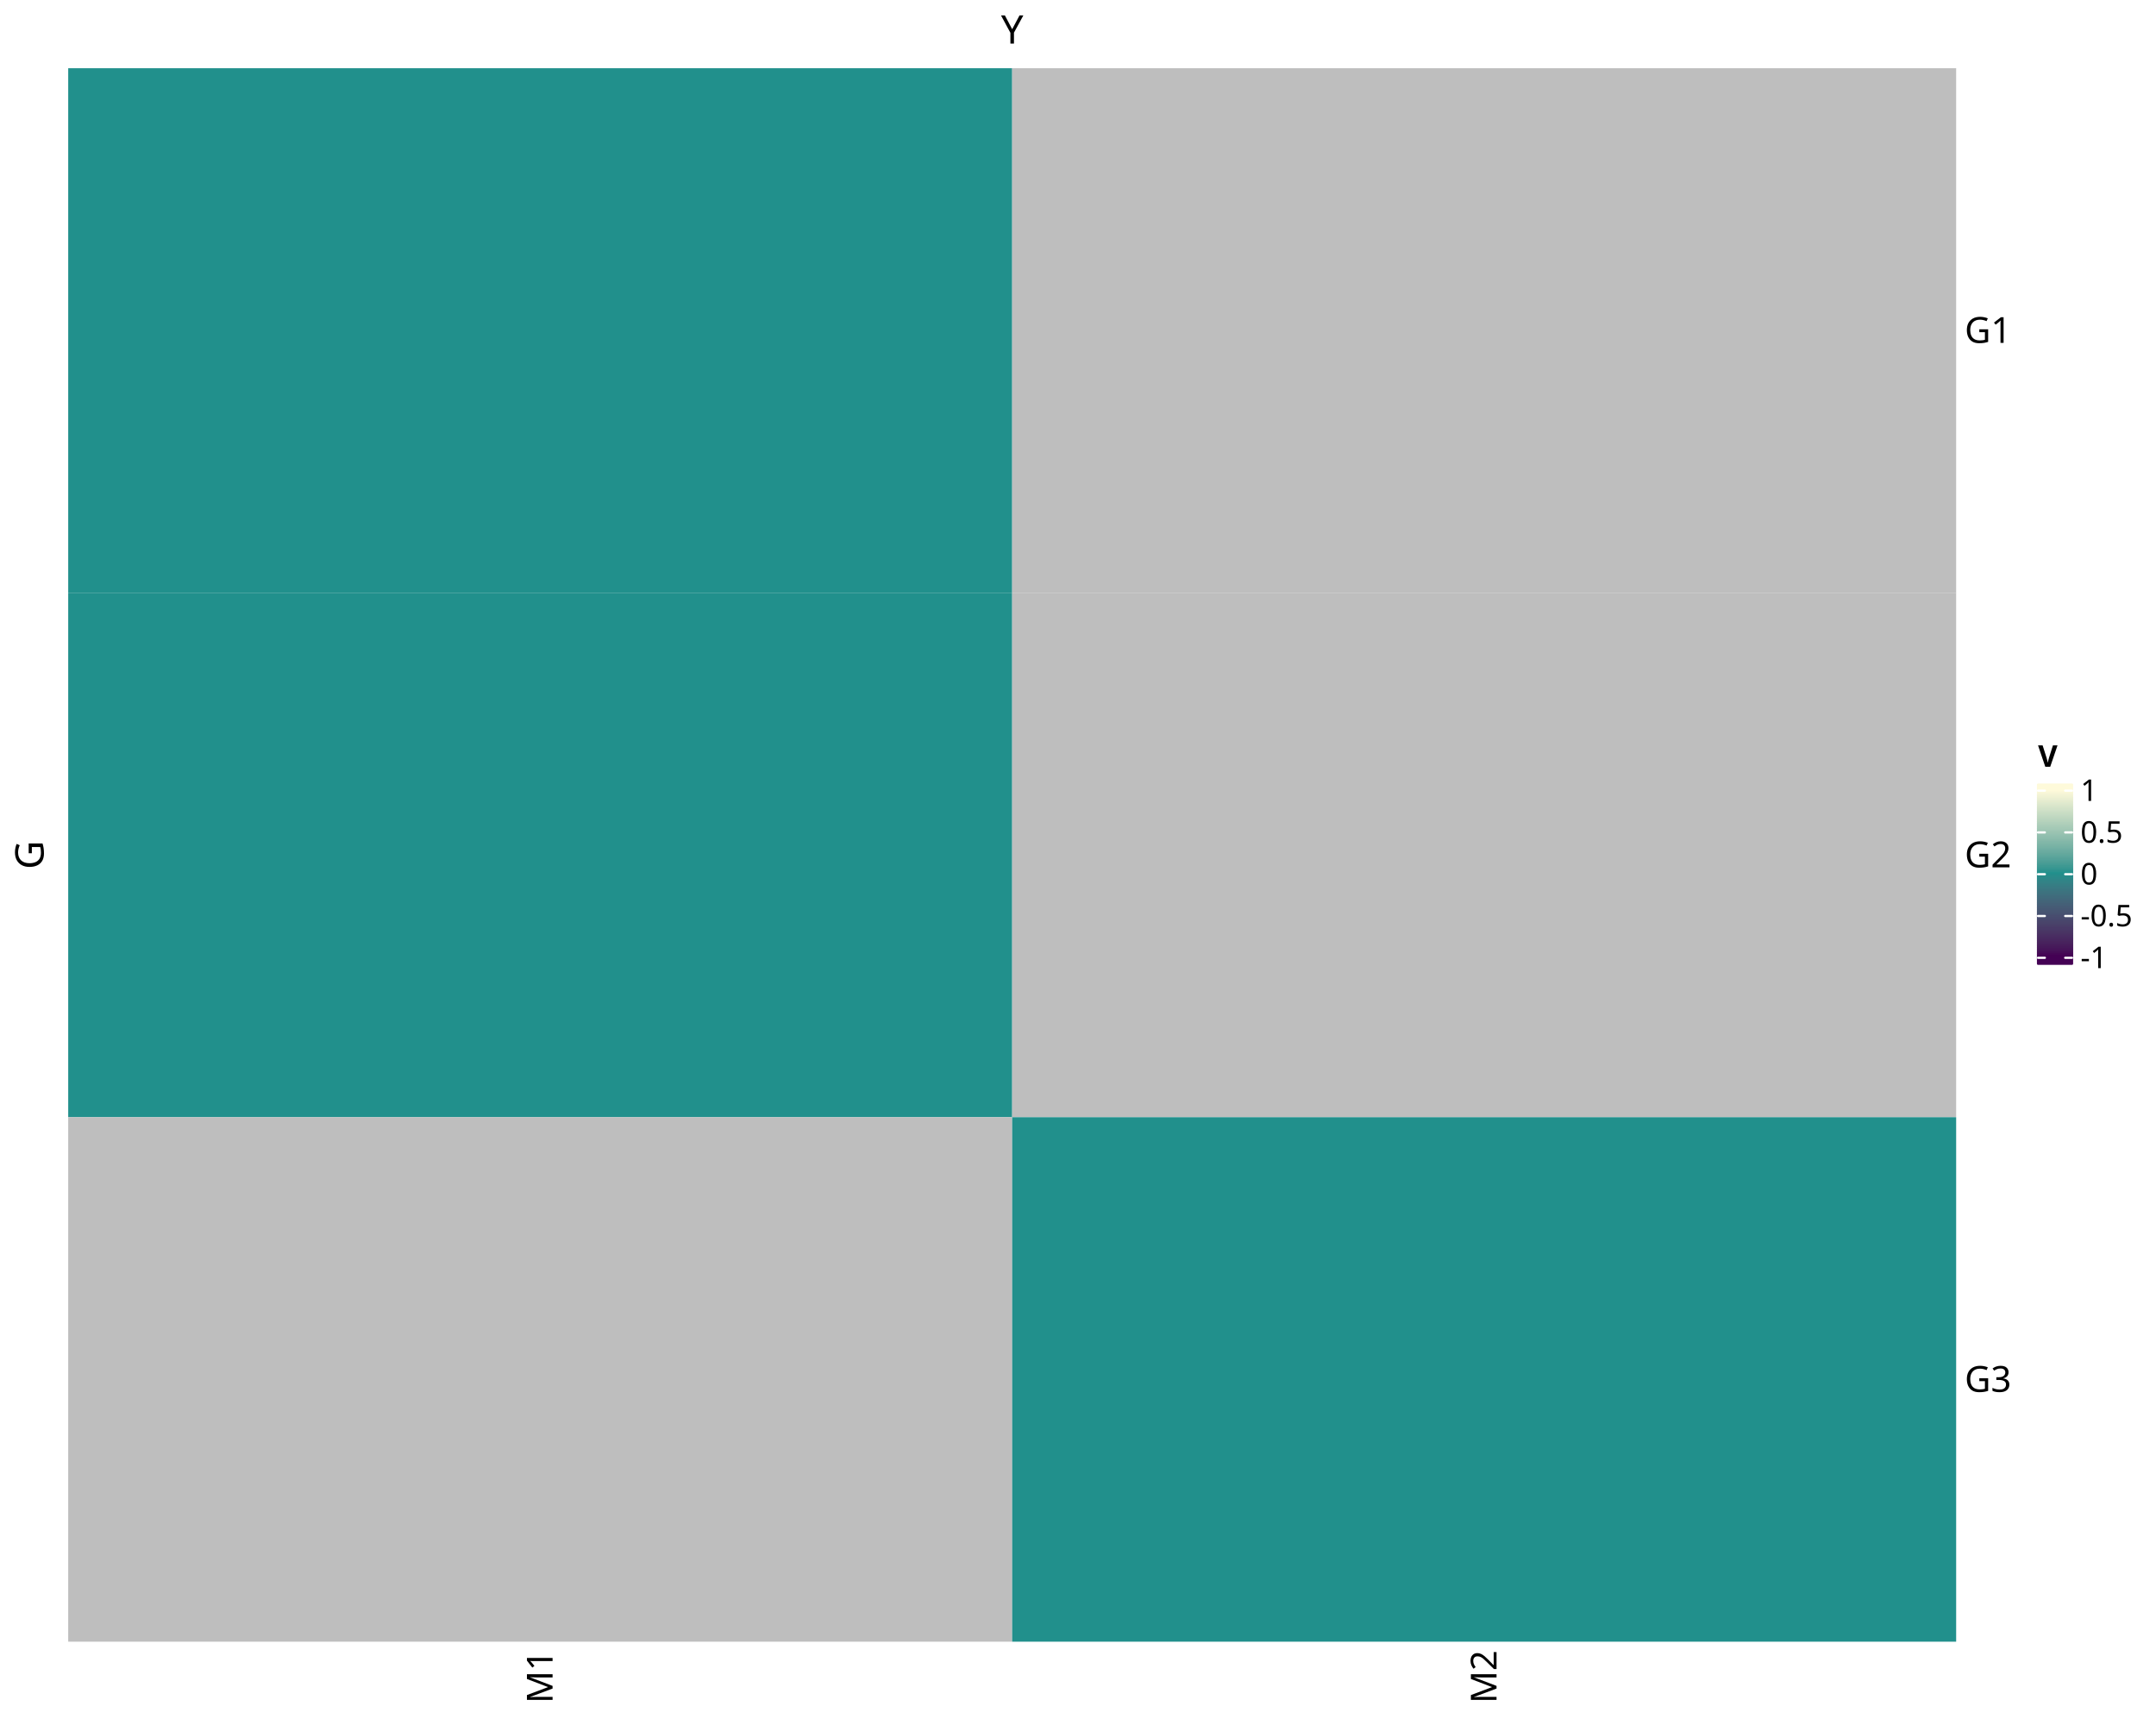
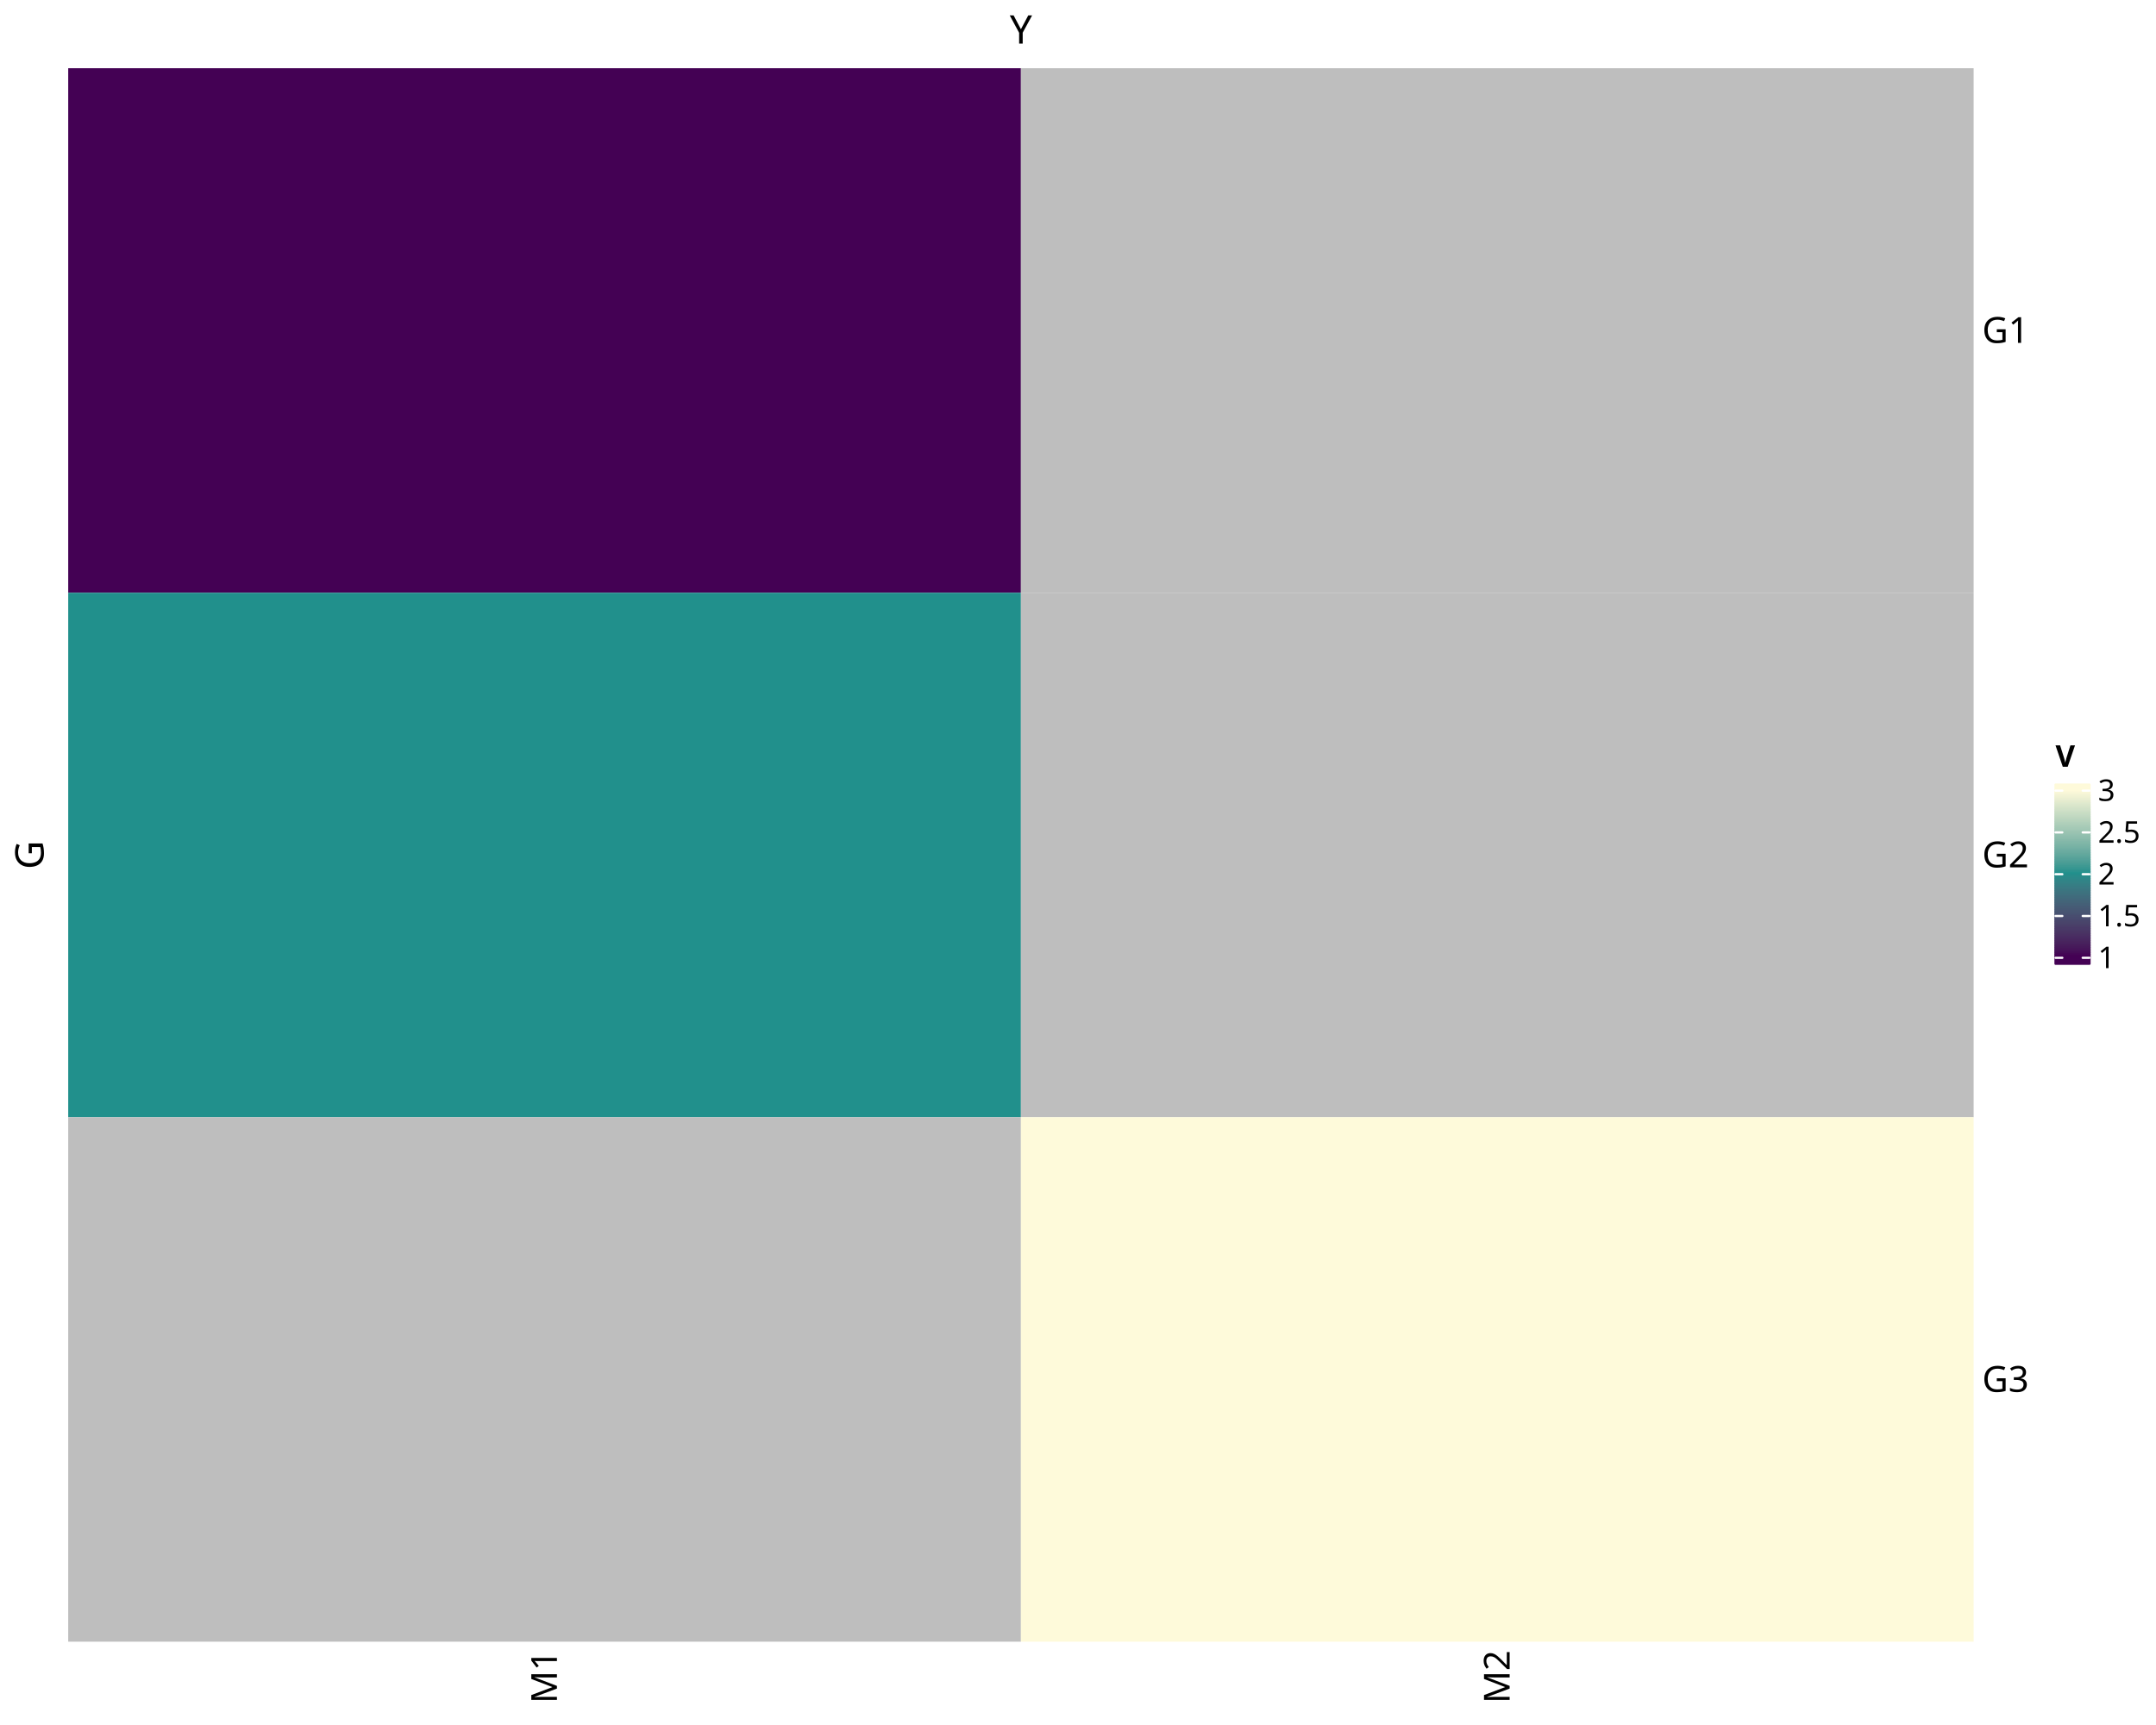
<svg xmlns="http://www.w3.org/2000/svg" class="svglite" data-engine-version="2.0" width="720.00pt" height="576.00pt" viewBox="0 0 720.00 576.00">
  <defs>
    <style type="text/css">
    .svglite line, .svglite polyline, .svglite polygon, .svglite path, .svglite rect, .svglite circle {
      fill: none;
      stroke: #000000;
      stroke-linecap: round;
      stroke-linejoin: round;
      stroke-miterlimit: 10.00;
    }
  </style>
  </defs>
  <rect width="100%" height="100%" style="stroke: none; fill: #FFFFFF;" />
  <defs>
    <clipPath id="cpMC4wMHw3MjAuMDB8MC4wMHw1NzYuMDA=">
      <rect x="0.00" y="0.00" width="720.00" height="576.00" />
    </clipPath>
  </defs>
  <g clip-path="url(#cpMC4wMHw3MjAuMDB8MC4wMHw1NzYuMDA=)">
    <rect x="0.00" y="0.00" width="720.00" height="576.00" style="stroke-width: 0.75; stroke: #FFFFFF; fill: #FFFFFF;" />
-     <rect x="22.78" y="22.78" width="315.24" height="175.13" style="stroke-width: 0.75; stroke: none; fill: #21908C;" />
-     <rect x="22.78" y="197.92" width="315.24" height="175.13" style="stroke-width: 0.75; stroke: none; fill: #21908C;" />
-     <rect x="22.78" y="373.05" width="315.24" height="175.13" style="stroke-width: 0.75; stroke: none; fill: #BEBEBE;" />
-     <rect x="338.02" y="22.78" width="315.24" height="175.13" style="stroke-width: 0.75; stroke: none; fill: #BEBEBE;" />
-     <rect x="338.02" y="197.92" width="315.24" height="175.13" style="stroke-width: 0.75; stroke: none; fill: #BEBEBE;" />
-     <rect x="338.02" y="373.05" width="315.24" height="175.13" style="stroke-width: 0.75; stroke: none; fill: #21908C;" />
-     <text x="338.02" y="14.56" text-anchor="middle" style="font-size: 13.20px; font-family: sans;" textLength="8.81px" lengthAdjust="spacingAndGlyphs">Y</text>
+     <rect x="22.78" y="22.78" width="318.16" height="175.13" style="stroke-width: 0.75; stroke: none; fill: #440154;" />
+     <rect x="22.78" y="197.92" width="318.16" height="175.13" style="stroke-width: 0.75; stroke: none; fill: #21908C;" />
+     <rect x="22.78" y="373.05" width="318.16" height="175.13" style="stroke-width: 0.75; stroke: none; fill: #BEBEBE;" />
+     <rect x="340.94" y="22.78" width="318.16" height="175.13" style="stroke-width: 0.75; stroke: none; fill: #BEBEBE;" />
+     <rect x="340.94" y="197.92" width="318.16" height="175.13" style="stroke-width: 0.75; stroke: none; fill: #BEBEBE;" />
+     <rect x="340.94" y="373.05" width="318.16" height="175.13" style="stroke-width: 0.75; stroke: none; fill: #FEFADA;" />
+     <text x="340.94" y="14.56" text-anchor="middle" style="font-size: 13.20px; font-family: sans;" textLength="8.81px" lengthAdjust="spacingAndGlyphs">Y</text>
    <text transform="translate(14.56,285.48) rotate(-90)" text-anchor="middle" style="font-size: 13.20px; font-family: sans;" textLength="10.27px" lengthAdjust="spacingAndGlyphs">G</text>
-     <text x="656.10" y="114.48" style="font-size: 12.00px; font-family: sans;" textLength="16.01px" lengthAdjust="spacingAndGlyphs">G1</text>
-     <text x="656.10" y="289.61" style="font-size: 12.00px; font-family: sans;" textLength="16.01px" lengthAdjust="spacingAndGlyphs">G2</text>
-     <text x="656.10" y="464.75" style="font-size: 12.00px; font-family: sans;" textLength="16.01px" lengthAdjust="spacingAndGlyphs">G3</text>
-     <text transform="translate(184.53,551.02) rotate(-90)" text-anchor="end" style="font-size: 12.00px; font-family: sans;" textLength="16.68px" lengthAdjust="spacingAndGlyphs">M1</text>
-     <text transform="translate(499.77,551.02) rotate(-90)" text-anchor="end" style="font-size: 12.00px; font-family: sans;" textLength="16.68px" lengthAdjust="spacingAndGlyphs">M2</text>
-     <text x="680.61" y="256.04" style="font-size: 10.00px; font-weight: bold; font-family: sans;" textLength="6.67px" lengthAdjust="spacingAndGlyphs">V</text>
-     <text x="694.78" y="323.26" style="font-size: 10.00px; font-family: sans;" textLength="8.89px" lengthAdjust="spacingAndGlyphs">-1</text>
-     <text x="694.78" y="309.31" style="font-size: 10.00px; font-family: sans;" textLength="17.23px" lengthAdjust="spacingAndGlyphs">-0.5</text>
-     <text x="694.78" y="295.35" style="font-size: 10.00px; font-family: sans;" textLength="5.56px" lengthAdjust="spacingAndGlyphs">0</text>
-     <text x="694.78" y="281.39" style="font-size: 10.00px; font-family: sans;" textLength="13.90px" lengthAdjust="spacingAndGlyphs">0.5</text>
-     <text x="694.78" y="267.44" style="font-size: 10.00px; font-family: sans;" textLength="5.56px" lengthAdjust="spacingAndGlyphs">1</text>
-     <rect x="680.61" y="262.00" width="11.34" height="1.99" style="stroke-width: 0.75; stroke: #FEFADA; fill: #FEFADA;" />
-     <rect x="680.61" y="264.00" width="11.34" height="0.58" style="stroke-width: 0.75; stroke: #FEFADA; fill: #FEFADA;" />
-     <rect x="680.61" y="264.57" width="11.34" height="0.58" style="stroke-width: 0.75; stroke: #FAF8D8; fill: #FAF8D8;" />
-     <rect x="680.61" y="265.15" width="11.34" height="0.58" style="stroke-width: 0.75; stroke: #F6F5D7; fill: #F6F5D7;" />
-     <rect x="680.61" y="265.72" width="11.34" height="0.58" style="stroke-width: 0.75; stroke: #F2F3D5; fill: #F2F3D5;" />
-     <rect x="680.61" y="266.30" width="11.34" height="0.58" style="stroke-width: 0.75; stroke: #EEF1D3; fill: #EEF1D3;" />
-     <rect x="680.61" y="266.87" width="11.34" height="0.58" style="stroke-width: 0.75; stroke: #EAEFD2; fill: #EAEFD2;" />
-     <rect x="680.61" y="267.45" width="11.34" height="0.58" style="stroke-width: 0.75; stroke: #E6ECD0; fill: #E6ECD0;" />
-     <rect x="680.61" y="268.02" width="11.34" height="0.58" style="stroke-width: 0.75; stroke: #E1EACE; fill: #E1EACE;" />
-     <rect x="680.61" y="268.60" width="11.34" height="0.58" style="stroke-width: 0.75; stroke: #DDE8CD; fill: #DDE8CD;" />
-     <rect x="680.61" y="269.17" width="11.34" height="0.58" style="stroke-width: 0.75; stroke: #D9E6CB; fill: #D9E6CB;" />
-     <rect x="680.61" y="269.75" width="11.34" height="0.58" style="stroke-width: 0.75; stroke: #D5E3C9; fill: #D5E3C9;" />
-     <rect x="680.61" y="270.33" width="11.34" height="0.58" style="stroke-width: 0.75; stroke: #D1E1C8; fill: #D1E1C8;" />
-     <rect x="680.61" y="270.90" width="11.34" height="0.58" style="stroke-width: 0.75; stroke: #CDDFC6; fill: #CDDFC6;" />
-     <rect x="680.61" y="271.48" width="11.34" height="0.58" style="stroke-width: 0.75; stroke: #C9DDC4; fill: #C9DDC4;" />
-     <rect x="680.61" y="272.05" width="11.34" height="0.58" style="stroke-width: 0.75; stroke: #C5DBC3; fill: #C5DBC3;" />
-     <rect x="680.61" y="272.63" width="11.34" height="0.58" style="stroke-width: 0.75; stroke: #C1D8C1; fill: #C1D8C1;" />
-     <rect x="680.61" y="273.20" width="11.34" height="0.58" style="stroke-width: 0.75; stroke: #BDD6BF; fill: #BDD6BF;" />
-     <rect x="680.61" y="273.78" width="11.34" height="0.58" style="stroke-width: 0.75; stroke: #B9D4BE; fill: #B9D4BE;" />
-     <rect x="680.61" y="274.35" width="11.34" height="0.58" style="stroke-width: 0.75; stroke: #B5D2BC; fill: #B5D2BC;" />
-     <rect x="680.61" y="274.93" width="11.34" height="0.58" style="stroke-width: 0.75; stroke: #B0CFBA; fill: #B0CFBA;" />
-     <rect x="680.61" y="275.51" width="11.34" height="0.58" style="stroke-width: 0.75; stroke: #ACCDB9; fill: #ACCDB9;" />
-     <rect x="680.61" y="276.08" width="11.34" height="0.58" style="stroke-width: 0.75; stroke: #A8CBB7; fill: #A8CBB7;" />
-     <rect x="680.61" y="276.66" width="11.34" height="0.58" style="stroke-width: 0.75; stroke: #A4C9B6; fill: #A4C9B6;" />
-     <rect x="680.61" y="277.23" width="11.34" height="0.58" style="stroke-width: 0.75; stroke: #A0C7B4; fill: #A0C7B4;" />
-     <rect x="680.61" y="277.81" width="11.34" height="0.58" style="stroke-width: 0.75; stroke: #9CC4B2; fill: #9CC4B2;" />
-     <rect x="680.61" y="278.38" width="11.34" height="0.58" style="stroke-width: 0.75; stroke: #98C2B1; fill: #98C2B1;" />
-     <rect x="680.61" y="278.96" width="11.34" height="0.58" style="stroke-width: 0.75; stroke: #93C0AF; fill: #93C0AF;" />
-     <rect x="680.61" y="279.53" width="11.34" height="0.58" style="stroke-width: 0.75; stroke: #8FBEAD; fill: #8FBEAD;" />
-     <rect x="680.61" y="280.11" width="11.34" height="0.58" style="stroke-width: 0.75; stroke: #8BBCAC; fill: #8BBCAC;" />
-     <rect x="680.61" y="280.69" width="11.34" height="0.58" style="stroke-width: 0.75; stroke: #87B9AA; fill: #87B9AA;" />
-     <rect x="680.61" y="281.26" width="11.34" height="0.58" style="stroke-width: 0.75; stroke: #82B7A9; fill: #82B7A9;" />
-     <rect x="680.61" y="281.84" width="11.34" height="0.58" style="stroke-width: 0.75; stroke: #7EB5A7; fill: #7EB5A7;" />
-     <rect x="680.61" y="282.41" width="11.34" height="0.58" style="stroke-width: 0.75; stroke: #7AB3A5; fill: #7AB3A5;" />
-     <rect x="680.61" y="282.99" width="11.34" height="0.58" style="stroke-width: 0.75; stroke: #75B1A4; fill: #75B1A4;" />
-     <rect x="680.61" y="283.56" width="11.34" height="0.58" style="stroke-width: 0.75; stroke: #71AEA2; fill: #71AEA2;" />
-     <rect x="680.61" y="284.14" width="11.34" height="0.58" style="stroke-width: 0.75; stroke: #6CACA1; fill: #6CACA1;" />
-     <rect x="680.61" y="284.71" width="11.34" height="0.58" style="stroke-width: 0.75; stroke: #68AA9F; fill: #68AA9F;" />
-     <rect x="680.61" y="285.29" width="11.34" height="0.58" style="stroke-width: 0.75; stroke: #63A89D; fill: #63A89D;" />
-     <rect x="680.61" y="285.86" width="11.34" height="0.58" style="stroke-width: 0.75; stroke: #5EA69C; fill: #5EA69C;" />
-     <rect x="680.61" y="286.44" width="11.34" height="0.58" style="stroke-width: 0.75; stroke: #59A39A; fill: #59A39A;" />
-     <rect x="680.61" y="287.02" width="11.34" height="0.58" style="stroke-width: 0.75; stroke: #54A199; fill: #54A199;" />
-     <rect x="680.61" y="287.59" width="11.34" height="0.58" style="stroke-width: 0.75; stroke: #4F9F97; fill: #4F9F97;" />
-     <rect x="680.61" y="288.17" width="11.34" height="0.58" style="stroke-width: 0.75; stroke: #4A9D95; fill: #4A9D95;" />
-     <rect x="680.61" y="288.74" width="11.34" height="0.58" style="stroke-width: 0.75; stroke: #449B94; fill: #449B94;" />
-     <rect x="680.61" y="289.32" width="11.34" height="0.58" style="stroke-width: 0.75; stroke: #3E9992; fill: #3E9992;" />
-     <rect x="680.61" y="289.89" width="11.34" height="0.58" style="stroke-width: 0.75; stroke: #389691; fill: #389691;" />
-     <rect x="680.61" y="290.47" width="11.34" height="0.58" style="stroke-width: 0.75; stroke: #31948F; fill: #31948F;" />
-     <rect x="680.61" y="291.04" width="11.34" height="0.58" style="stroke-width: 0.75; stroke: #2A928E; fill: #2A928E;" />
-     <rect x="680.61" y="291.62" width="11.34" height="0.58" style="stroke-width: 0.75; stroke: #21908C; fill: #21908C;" />
-     <rect x="680.61" y="292.20" width="11.34" height="0.58" style="stroke-width: 0.75; stroke: #258D8B; fill: #258D8B;" />
-     <rect x="680.61" y="292.77" width="11.34" height="0.58" style="stroke-width: 0.75; stroke: #298B8A; fill: #298B8A;" />
-     <rect x="680.61" y="293.35" width="11.34" height="0.58" style="stroke-width: 0.75; stroke: #2C8889; fill: #2C8889;" />
-     <rect x="680.61" y="293.92" width="11.34" height="0.58" style="stroke-width: 0.75; stroke: #2F8587; fill: #2F8587;" />
-     <rect x="680.61" y="294.50" width="11.34" height="0.58" style="stroke-width: 0.75; stroke: #328386; fill: #328386;" />
-     <rect x="680.61" y="295.07" width="11.34" height="0.58" style="stroke-width: 0.75; stroke: #348085; fill: #348085;" />
-     <rect x="680.61" y="295.65" width="11.34" height="0.58" style="stroke-width: 0.75; stroke: #367D84; fill: #367D84;" />
-     <rect x="680.61" y="296.22" width="11.34" height="0.58" style="stroke-width: 0.75; stroke: #387B83; fill: #387B83;" />
-     <rect x="680.61" y="296.80" width="11.34" height="0.58" style="stroke-width: 0.75; stroke: #3A7882; fill: #3A7882;" />
-     <rect x="680.61" y="297.38" width="11.34" height="0.58" style="stroke-width: 0.75; stroke: #3B7580; fill: #3B7580;" />
-     <rect x="680.61" y="297.95" width="11.34" height="0.58" style="stroke-width: 0.75; stroke: #3D737F; fill: #3D737F;" />
-     <rect x="680.61" y="298.53" width="11.34" height="0.58" style="stroke-width: 0.75; stroke: #3E707E; fill: #3E707E;" />
-     <rect x="680.61" y="299.10" width="11.34" height="0.58" style="stroke-width: 0.75; stroke: #3F6D7D; fill: #3F6D7D;" />
-     <rect x="680.61" y="299.68" width="11.34" height="0.58" style="stroke-width: 0.75; stroke: #406B7C; fill: #406B7C;" />
-     <rect x="680.61" y="300.25" width="11.34" height="0.58" style="stroke-width: 0.75; stroke: #42687B; fill: #42687B;" />
-     <rect x="680.61" y="300.83" width="11.34" height="0.58" style="stroke-width: 0.75; stroke: #426579; fill: #426579;" />
-     <rect x="680.61" y="301.40" width="11.34" height="0.58" style="stroke-width: 0.75; stroke: #436378; fill: #436378;" />
-     <rect x="680.61" y="301.98" width="11.34" height="0.58" style="stroke-width: 0.75; stroke: #446077; fill: #446077;" />
-     <rect x="680.61" y="302.56" width="11.34" height="0.58" style="stroke-width: 0.75; stroke: #455D76; fill: #455D76;" />
-     <rect x="680.61" y="303.13" width="11.34" height="0.58" style="stroke-width: 0.75; stroke: #465B75; fill: #465B75;" />
-     <rect x="680.61" y="303.71" width="11.34" height="0.58" style="stroke-width: 0.75; stroke: #465874; fill: #465874;" />
-     <rect x="680.61" y="304.28" width="11.34" height="0.58" style="stroke-width: 0.75; stroke: #475572; fill: #475572;" />
-     <rect x="680.61" y="304.86" width="11.34" height="0.58" style="stroke-width: 0.75; stroke: #475371; fill: #475371;" />
-     <rect x="680.61" y="305.43" width="11.34" height="0.58" style="stroke-width: 0.75; stroke: #475070; fill: #475070;" />
-     <rect x="680.61" y="306.01" width="11.34" height="0.58" style="stroke-width: 0.75; stroke: #484D6F; fill: #484D6F;" />
-     <rect x="680.61" y="306.58" width="11.34" height="0.58" style="stroke-width: 0.75; stroke: #484B6E; fill: #484B6E;" />
-     <rect x="680.61" y="307.16" width="11.34" height="0.58" style="stroke-width: 0.75; stroke: #48486D; fill: #48486D;" />
-     <rect x="680.61" y="307.73" width="11.34" height="0.58" style="stroke-width: 0.75; stroke: #49456B; fill: #49456B;" />
-     <rect x="680.61" y="308.31" width="11.34" height="0.58" style="stroke-width: 0.75; stroke: #49436A; fill: #49436A;" />
-     <rect x="680.61" y="308.89" width="11.34" height="0.58" style="stroke-width: 0.75; stroke: #494069; fill: #494069;" />
-     <rect x="680.61" y="309.46" width="11.34" height="0.58" style="stroke-width: 0.75; stroke: #493D68; fill: #493D68;" />
-     <rect x="680.61" y="310.04" width="11.34" height="0.58" style="stroke-width: 0.75; stroke: #493A67; fill: #493A67;" />
-     <rect x="680.61" y="310.61" width="11.34" height="0.58" style="stroke-width: 0.75; stroke: #493866; fill: #493866;" />
-     <rect x="680.61" y="311.19" width="11.34" height="0.58" style="stroke-width: 0.75; stroke: #493564; fill: #493564;" />
-     <rect x="680.61" y="311.76" width="11.34" height="0.58" style="stroke-width: 0.75; stroke: #493263; fill: #493263;" />
-     <rect x="680.61" y="312.34" width="11.34" height="0.58" style="stroke-width: 0.75; stroke: #492F62; fill: #492F62;" />
-     <rect x="680.61" y="312.91" width="11.34" height="0.58" style="stroke-width: 0.75; stroke: #482C61; fill: #482C61;" />
-     <rect x="680.61" y="313.49" width="11.34" height="0.58" style="stroke-width: 0.75; stroke: #482960; fill: #482960;" />
-     <rect x="680.61" y="314.07" width="11.34" height="0.58" style="stroke-width: 0.75; stroke: #48265F; fill: #48265F;" />
-     <rect x="680.61" y="314.64" width="11.34" height="0.58" style="stroke-width: 0.75; stroke: #48235D; fill: #48235D;" />
-     <rect x="680.61" y="315.22" width="11.34" height="0.58" style="stroke-width: 0.75; stroke: #47205C; fill: #47205C;" />
-     <rect x="680.61" y="315.79" width="11.34" height="0.58" style="stroke-width: 0.75; stroke: #471C5B; fill: #471C5B;" />
-     <rect x="680.61" y="316.37" width="11.34" height="0.58" style="stroke-width: 0.75; stroke: #46195A; fill: #46195A;" />
-     <rect x="680.61" y="316.94" width="11.34" height="0.58" style="stroke-width: 0.75; stroke: #461559; fill: #461559;" />
-     <rect x="680.61" y="317.52" width="11.34" height="0.58" style="stroke-width: 0.75; stroke: #461158; fill: #461158;" />
-     <rect x="680.61" y="318.09" width="11.34" height="0.58" style="stroke-width: 0.75; stroke: #450C56; fill: #450C56;" />
-     <rect x="680.61" y="318.67" width="11.34" height="0.58" style="stroke-width: 0.75; stroke: #450655; fill: #450655;" />
-     <rect x="680.61" y="319.25" width="11.34" height="0.58" style="stroke-width: 0.75; stroke: #440154; fill: #440154;" />
-     <rect x="680.61" y="319.82" width="11.34" height="1.99" style="stroke-width: 0.75; stroke: #440154; fill: #440154;" />
-     <line x1="680.61" y1="319.82" x2="682.88" y2="319.82" style="stroke-width: 0.75; stroke: #FFFFFF;" />
-     <line x1="680.61" y1="305.86" x2="682.88" y2="305.86" style="stroke-width: 0.75; stroke: #FFFFFF;" />
-     <line x1="680.61" y1="291.91" x2="682.88" y2="291.91" style="stroke-width: 0.75; stroke: #FFFFFF;" />
-     <line x1="680.61" y1="277.95" x2="682.88" y2="277.95" style="stroke-width: 0.75; stroke: #FFFFFF;" />
-     <line x1="680.61" y1="264.00" x2="682.88" y2="264.00" style="stroke-width: 0.75; stroke: #FFFFFF;" />
-     <line x1="691.95" y1="319.82" x2="689.68" y2="319.82" style="stroke-width: 0.75; stroke: #FFFFFF;" />
-     <line x1="691.95" y1="305.86" x2="689.68" y2="305.86" style="stroke-width: 0.75; stroke: #FFFFFF;" />
-     <line x1="691.95" y1="291.91" x2="689.68" y2="291.91" style="stroke-width: 0.75; stroke: #FFFFFF;" />
-     <line x1="691.95" y1="277.95" x2="689.68" y2="277.95" style="stroke-width: 0.75; stroke: #FFFFFF;" />
-     <line x1="691.95" y1="264.00" x2="689.68" y2="264.00" style="stroke-width: 0.75; stroke: #FFFFFF;" />
+     <text x="661.94" y="114.48" style="font-size: 12.00px; font-family: sans;" textLength="16.01px" lengthAdjust="spacingAndGlyphs">G1</text>
+     <text x="661.94" y="289.61" style="font-size: 12.00px; font-family: sans;" textLength="16.01px" lengthAdjust="spacingAndGlyphs">G2</text>
+     <text x="661.94" y="464.75" style="font-size: 12.00px; font-family: sans;" textLength="16.01px" lengthAdjust="spacingAndGlyphs">G3</text>
+     <text transform="translate(185.99,551.02) rotate(-90)" text-anchor="end" style="font-size: 12.00px; font-family: sans;" textLength="16.68px" lengthAdjust="spacingAndGlyphs">M1</text>
+     <text transform="translate(504.15,551.02) rotate(-90)" text-anchor="end" style="font-size: 12.00px; font-family: sans;" textLength="16.68px" lengthAdjust="spacingAndGlyphs">M2</text>
+     <text x="686.45" y="256.04" style="font-size: 10.00px; font-weight: bold; font-family: sans;" textLength="6.67px" lengthAdjust="spacingAndGlyphs">V</text>
+     <text x="700.62" y="323.26" style="font-size: 10.00px; font-family: sans;" textLength="5.56px" lengthAdjust="spacingAndGlyphs">1</text>
+     <text x="700.62" y="309.31" style="font-size: 10.00px; font-family: sans;" textLength="13.90px" lengthAdjust="spacingAndGlyphs">1.5</text>
+     <text x="700.62" y="295.35" style="font-size: 10.00px; font-family: sans;" textLength="5.56px" lengthAdjust="spacingAndGlyphs">2</text>
+     <text x="700.62" y="281.39" style="font-size: 10.00px; font-family: sans;" textLength="13.90px" lengthAdjust="spacingAndGlyphs">2.5</text>
+     <text x="700.62" y="267.44" style="font-size: 10.00px; font-family: sans;" textLength="5.56px" lengthAdjust="spacingAndGlyphs">3</text>
+     <rect x="686.45" y="262.00" width="11.34" height="1.99" style="stroke-width: 0.75; stroke: #FEFADA; fill: #FEFADA;" />
+     <rect x="686.45" y="264.00" width="11.34" height="0.58" style="stroke-width: 0.75; stroke: #FEFADA; fill: #FEFADA;" />
+     <rect x="686.45" y="264.57" width="11.34" height="0.58" style="stroke-width: 0.75; stroke: #FAF8D8; fill: #FAF8D8;" />
+     <rect x="686.45" y="265.15" width="11.34" height="0.58" style="stroke-width: 0.75; stroke: #F6F5D7; fill: #F6F5D7;" />
+     <rect x="686.45" y="265.72" width="11.34" height="0.58" style="stroke-width: 0.75; stroke: #F2F3D5; fill: #F2F3D5;" />
+     <rect x="686.45" y="266.30" width="11.34" height="0.58" style="stroke-width: 0.75; stroke: #EEF1D3; fill: #EEF1D3;" />
+     <rect x="686.45" y="266.87" width="11.34" height="0.58" style="stroke-width: 0.75; stroke: #EAEFD2; fill: #EAEFD2;" />
+     <rect x="686.45" y="267.45" width="11.34" height="0.58" style="stroke-width: 0.75; stroke: #E6ECD0; fill: #E6ECD0;" />
+     <rect x="686.45" y="268.02" width="11.34" height="0.58" style="stroke-width: 0.75; stroke: #E1EACE; fill: #E1EACE;" />
+     <rect x="686.45" y="268.60" width="11.34" height="0.58" style="stroke-width: 0.75; stroke: #DDE8CD; fill: #DDE8CD;" />
+     <rect x="686.45" y="269.17" width="11.34" height="0.58" style="stroke-width: 0.75; stroke: #D9E6CB; fill: #D9E6CB;" />
+     <rect x="686.45" y="269.75" width="11.34" height="0.58" style="stroke-width: 0.75; stroke: #D5E3C9; fill: #D5E3C9;" />
+     <rect x="686.45" y="270.33" width="11.34" height="0.58" style="stroke-width: 0.75; stroke: #D1E1C8; fill: #D1E1C8;" />
+     <rect x="686.45" y="270.90" width="11.34" height="0.58" style="stroke-width: 0.75; stroke: #CDDFC6; fill: #CDDFC6;" />
+     <rect x="686.45" y="271.48" width="11.34" height="0.58" style="stroke-width: 0.75; stroke: #C9DDC4; fill: #C9DDC4;" />
+     <rect x="686.45" y="272.05" width="11.34" height="0.58" style="stroke-width: 0.75; stroke: #C5DBC3; fill: #C5DBC3;" />
+     <rect x="686.45" y="272.63" width="11.34" height="0.58" style="stroke-width: 0.75; stroke: #C1D8C1; fill: #C1D8C1;" />
+     <rect x="686.45" y="273.20" width="11.34" height="0.58" style="stroke-width: 0.75; stroke: #BDD6BF; fill: #BDD6BF;" />
+     <rect x="686.45" y="273.78" width="11.34" height="0.58" style="stroke-width: 0.75; stroke: #B9D4BE; fill: #B9D4BE;" />
+     <rect x="686.45" y="274.35" width="11.34" height="0.58" style="stroke-width: 0.75; stroke: #B5D2BC; fill: #B5D2BC;" />
+     <rect x="686.45" y="274.93" width="11.34" height="0.58" style="stroke-width: 0.75; stroke: #B0CFBA; fill: #B0CFBA;" />
+     <rect x="686.45" y="275.51" width="11.34" height="0.58" style="stroke-width: 0.75; stroke: #ACCDB9; fill: #ACCDB9;" />
+     <rect x="686.45" y="276.08" width="11.34" height="0.58" style="stroke-width: 0.75; stroke: #A8CBB7; fill: #A8CBB7;" />
+     <rect x="686.45" y="276.66" width="11.34" height="0.58" style="stroke-width: 0.75; stroke: #A4C9B6; fill: #A4C9B6;" />
+     <rect x="686.45" y="277.23" width="11.34" height="0.58" style="stroke-width: 0.75; stroke: #A0C7B4; fill: #A0C7B4;" />
+     <rect x="686.45" y="277.81" width="11.34" height="0.58" style="stroke-width: 0.75; stroke: #9CC4B2; fill: #9CC4B2;" />
+     <rect x="686.45" y="278.38" width="11.34" height="0.58" style="stroke-width: 0.75; stroke: #98C2B1; fill: #98C2B1;" />
+     <rect x="686.45" y="278.96" width="11.34" height="0.58" style="stroke-width: 0.75; stroke: #93C0AF; fill: #93C0AF;" />
+     <rect x="686.45" y="279.53" width="11.34" height="0.58" style="stroke-width: 0.75; stroke: #8FBEAD; fill: #8FBEAD;" />
+     <rect x="686.45" y="280.11" width="11.34" height="0.58" style="stroke-width: 0.75; stroke: #8BBCAC; fill: #8BBCAC;" />
+     <rect x="686.45" y="280.69" width="11.34" height="0.58" style="stroke-width: 0.75; stroke: #87B9AA; fill: #87B9AA;" />
+     <rect x="686.45" y="281.26" width="11.34" height="0.58" style="stroke-width: 0.75; stroke: #82B7A9; fill: #82B7A9;" />
+     <rect x="686.45" y="281.84" width="11.34" height="0.58" style="stroke-width: 0.75; stroke: #7EB5A7; fill: #7EB5A7;" />
+     <rect x="686.45" y="282.41" width="11.34" height="0.58" style="stroke-width: 0.75; stroke: #7AB3A5; fill: #7AB3A5;" />
+     <rect x="686.45" y="282.99" width="11.34" height="0.58" style="stroke-width: 0.75; stroke: #75B1A4; fill: #75B1A4;" />
+     <rect x="686.45" y="283.56" width="11.34" height="0.58" style="stroke-width: 0.75; stroke: #71AEA2; fill: #71AEA2;" />
+     <rect x="686.45" y="284.14" width="11.34" height="0.58" style="stroke-width: 0.75; stroke: #6CACA1; fill: #6CACA1;" />
+     <rect x="686.45" y="284.71" width="11.34" height="0.58" style="stroke-width: 0.75; stroke: #68AA9F; fill: #68AA9F;" />
+     <rect x="686.45" y="285.29" width="11.34" height="0.58" style="stroke-width: 0.75; stroke: #63A89D; fill: #63A89D;" />
+     <rect x="686.45" y="285.86" width="11.34" height="0.58" style="stroke-width: 0.75; stroke: #5EA69C; fill: #5EA69C;" />
+     <rect x="686.45" y="286.44" width="11.34" height="0.58" style="stroke-width: 0.75; stroke: #59A39A; fill: #59A39A;" />
+     <rect x="686.45" y="287.02" width="11.34" height="0.58" style="stroke-width: 0.75; stroke: #54A199; fill: #54A199;" />
+     <rect x="686.45" y="287.59" width="11.34" height="0.58" style="stroke-width: 0.75; stroke: #4F9F97; fill: #4F9F97;" />
+     <rect x="686.45" y="288.17" width="11.34" height="0.58" style="stroke-width: 0.75; stroke: #4A9D95; fill: #4A9D95;" />
+     <rect x="686.45" y="288.74" width="11.34" height="0.58" style="stroke-width: 0.75; stroke: #449B94; fill: #449B94;" />
+     <rect x="686.45" y="289.32" width="11.34" height="0.58" style="stroke-width: 0.75; stroke: #3E9992; fill: #3E9992;" />
+     <rect x="686.45" y="289.89" width="11.34" height="0.58" style="stroke-width: 0.75; stroke: #389691; fill: #389691;" />
+     <rect x="686.45" y="290.47" width="11.34" height="0.58" style="stroke-width: 0.75; stroke: #31948F; fill: #31948F;" />
+     <rect x="686.45" y="291.04" width="11.34" height="0.58" style="stroke-width: 0.75; stroke: #2A928E; fill: #2A928E;" />
+     <rect x="686.45" y="291.62" width="11.34" height="0.58" style="stroke-width: 0.75; stroke: #21908C; fill: #21908C;" />
+     <rect x="686.45" y="292.20" width="11.34" height="0.58" style="stroke-width: 0.75; stroke: #258D8B; fill: #258D8B;" />
+     <rect x="686.45" y="292.77" width="11.34" height="0.58" style="stroke-width: 0.75; stroke: #298B8A; fill: #298B8A;" />
+     <rect x="686.45" y="293.35" width="11.34" height="0.58" style="stroke-width: 0.75; stroke: #2C8889; fill: #2C8889;" />
+     <rect x="686.45" y="293.92" width="11.34" height="0.58" style="stroke-width: 0.75; stroke: #2F8587; fill: #2F8587;" />
+     <rect x="686.45" y="294.50" width="11.34" height="0.58" style="stroke-width: 0.75; stroke: #328386; fill: #328386;" />
+     <rect x="686.45" y="295.07" width="11.34" height="0.58" style="stroke-width: 0.75; stroke: #348085; fill: #348085;" />
+     <rect x="686.45" y="295.65" width="11.34" height="0.58" style="stroke-width: 0.75; stroke: #367D84; fill: #367D84;" />
+     <rect x="686.45" y="296.22" width="11.34" height="0.58" style="stroke-width: 0.75; stroke: #387B83; fill: #387B83;" />
+     <rect x="686.45" y="296.80" width="11.34" height="0.58" style="stroke-width: 0.75; stroke: #3A7882; fill: #3A7882;" />
+     <rect x="686.45" y="297.38" width="11.34" height="0.58" style="stroke-width: 0.75; stroke: #3B7580; fill: #3B7580;" />
+     <rect x="686.45" y="297.95" width="11.34" height="0.58" style="stroke-width: 0.75; stroke: #3D737F; fill: #3D737F;" />
+     <rect x="686.45" y="298.53" width="11.34" height="0.58" style="stroke-width: 0.75; stroke: #3E707E; fill: #3E707E;" />
+     <rect x="686.45" y="299.10" width="11.34" height="0.58" style="stroke-width: 0.75; stroke: #3F6D7D; fill: #3F6D7D;" />
+     <rect x="686.45" y="299.68" width="11.34" height="0.58" style="stroke-width: 0.75; stroke: #406B7C; fill: #406B7C;" />
+     <rect x="686.45" y="300.25" width="11.34" height="0.58" style="stroke-width: 0.75; stroke: #42687B; fill: #42687B;" />
+     <rect x="686.45" y="300.83" width="11.34" height="0.58" style="stroke-width: 0.75; stroke: #426579; fill: #426579;" />
+     <rect x="686.45" y="301.40" width="11.34" height="0.58" style="stroke-width: 0.75; stroke: #436378; fill: #436378;" />
+     <rect x="686.45" y="301.98" width="11.34" height="0.58" style="stroke-width: 0.75; stroke: #446077; fill: #446077;" />
+     <rect x="686.45" y="302.56" width="11.34" height="0.58" style="stroke-width: 0.75; stroke: #455D76; fill: #455D76;" />
+     <rect x="686.45" y="303.13" width="11.34" height="0.58" style="stroke-width: 0.75; stroke: #465B75; fill: #465B75;" />
+     <rect x="686.45" y="303.71" width="11.34" height="0.58" style="stroke-width: 0.75; stroke: #465874; fill: #465874;" />
+     <rect x="686.45" y="304.28" width="11.34" height="0.58" style="stroke-width: 0.75; stroke: #475572; fill: #475572;" />
+     <rect x="686.45" y="304.86" width="11.34" height="0.58" style="stroke-width: 0.75; stroke: #475371; fill: #475371;" />
+     <rect x="686.45" y="305.43" width="11.34" height="0.58" style="stroke-width: 0.75; stroke: #475070; fill: #475070;" />
+     <rect x="686.45" y="306.01" width="11.34" height="0.58" style="stroke-width: 0.75; stroke: #484D6F; fill: #484D6F;" />
+     <rect x="686.45" y="306.58" width="11.34" height="0.58" style="stroke-width: 0.75; stroke: #484B6E; fill: #484B6E;" />
+     <rect x="686.45" y="307.16" width="11.34" height="0.58" style="stroke-width: 0.75; stroke: #48486D; fill: #48486D;" />
+     <rect x="686.45" y="307.73" width="11.34" height="0.58" style="stroke-width: 0.75; stroke: #49456B; fill: #49456B;" />
+     <rect x="686.45" y="308.31" width="11.34" height="0.58" style="stroke-width: 0.75; stroke: #49436A; fill: #49436A;" />
+     <rect x="686.45" y="308.89" width="11.34" height="0.58" style="stroke-width: 0.75; stroke: #494069; fill: #494069;" />
+     <rect x="686.45" y="309.46" width="11.34" height="0.58" style="stroke-width: 0.75; stroke: #493D68; fill: #493D68;" />
+     <rect x="686.45" y="310.04" width="11.34" height="0.58" style="stroke-width: 0.75; stroke: #493A67; fill: #493A67;" />
+     <rect x="686.45" y="310.61" width="11.34" height="0.58" style="stroke-width: 0.75; stroke: #493866; fill: #493866;" />
+     <rect x="686.45" y="311.19" width="11.34" height="0.58" style="stroke-width: 0.75; stroke: #493564; fill: #493564;" />
+     <rect x="686.45" y="311.76" width="11.34" height="0.58" style="stroke-width: 0.75; stroke: #493263; fill: #493263;" />
+     <rect x="686.45" y="312.34" width="11.34" height="0.58" style="stroke-width: 0.75; stroke: #492F62; fill: #492F62;" />
+     <rect x="686.45" y="312.91" width="11.34" height="0.58" style="stroke-width: 0.75; stroke: #482C61; fill: #482C61;" />
+     <rect x="686.45" y="313.49" width="11.34" height="0.58" style="stroke-width: 0.75; stroke: #482960; fill: #482960;" />
+     <rect x="686.45" y="314.07" width="11.34" height="0.58" style="stroke-width: 0.75; stroke: #48265F; fill: #48265F;" />
+     <rect x="686.45" y="314.64" width="11.34" height="0.58" style="stroke-width: 0.75; stroke: #48235D; fill: #48235D;" />
+     <rect x="686.45" y="315.22" width="11.34" height="0.58" style="stroke-width: 0.75; stroke: #47205C; fill: #47205C;" />
+     <rect x="686.45" y="315.79" width="11.34" height="0.58" style="stroke-width: 0.75; stroke: #471C5B; fill: #471C5B;" />
+     <rect x="686.45" y="316.37" width="11.34" height="0.58" style="stroke-width: 0.75; stroke: #46195A; fill: #46195A;" />
+     <rect x="686.45" y="316.94" width="11.34" height="0.58" style="stroke-width: 0.75; stroke: #461559; fill: #461559;" />
+     <rect x="686.45" y="317.52" width="11.34" height="0.58" style="stroke-width: 0.75; stroke: #461158; fill: #461158;" />
+     <rect x="686.45" y="318.09" width="11.34" height="0.58" style="stroke-width: 0.75; stroke: #450C56; fill: #450C56;" />
+     <rect x="686.45" y="318.67" width="11.34" height="0.58" style="stroke-width: 0.75; stroke: #450655; fill: #450655;" />
+     <rect x="686.45" y="319.25" width="11.34" height="0.58" style="stroke-width: 0.75; stroke: #440154; fill: #440154;" />
+     <rect x="686.45" y="319.82" width="11.34" height="1.99" style="stroke-width: 0.75; stroke: #440154; fill: #440154;" />
+     <line x1="686.45" y1="319.82" x2="688.72" y2="319.82" style="stroke-width: 0.75; stroke: #FFFFFF;" />
+     <line x1="686.45" y1="305.86" x2="688.72" y2="305.86" style="stroke-width: 0.75; stroke: #FFFFFF;" />
+     <line x1="686.45" y1="291.91" x2="688.72" y2="291.91" style="stroke-width: 0.75; stroke: #FFFFFF;" />
+     <line x1="686.45" y1="277.95" x2="688.72" y2="277.95" style="stroke-width: 0.75; stroke: #FFFFFF;" />
+     <line x1="686.45" y1="264.00" x2="688.72" y2="264.00" style="stroke-width: 0.75; stroke: #FFFFFF;" />
+     <line x1="697.79" y1="319.82" x2="695.52" y2="319.82" style="stroke-width: 0.75; stroke: #FFFFFF;" />
+     <line x1="697.79" y1="305.86" x2="695.52" y2="305.86" style="stroke-width: 0.75; stroke: #FFFFFF;" />
+     <line x1="697.79" y1="291.91" x2="695.52" y2="291.91" style="stroke-width: 0.75; stroke: #FFFFFF;" />
+     <line x1="697.79" y1="277.95" x2="695.52" y2="277.95" style="stroke-width: 0.75; stroke: #FFFFFF;" />
+     <line x1="697.79" y1="264.00" x2="695.52" y2="264.00" style="stroke-width: 0.75; stroke: #FFFFFF;" />
  </g>
</svg>
